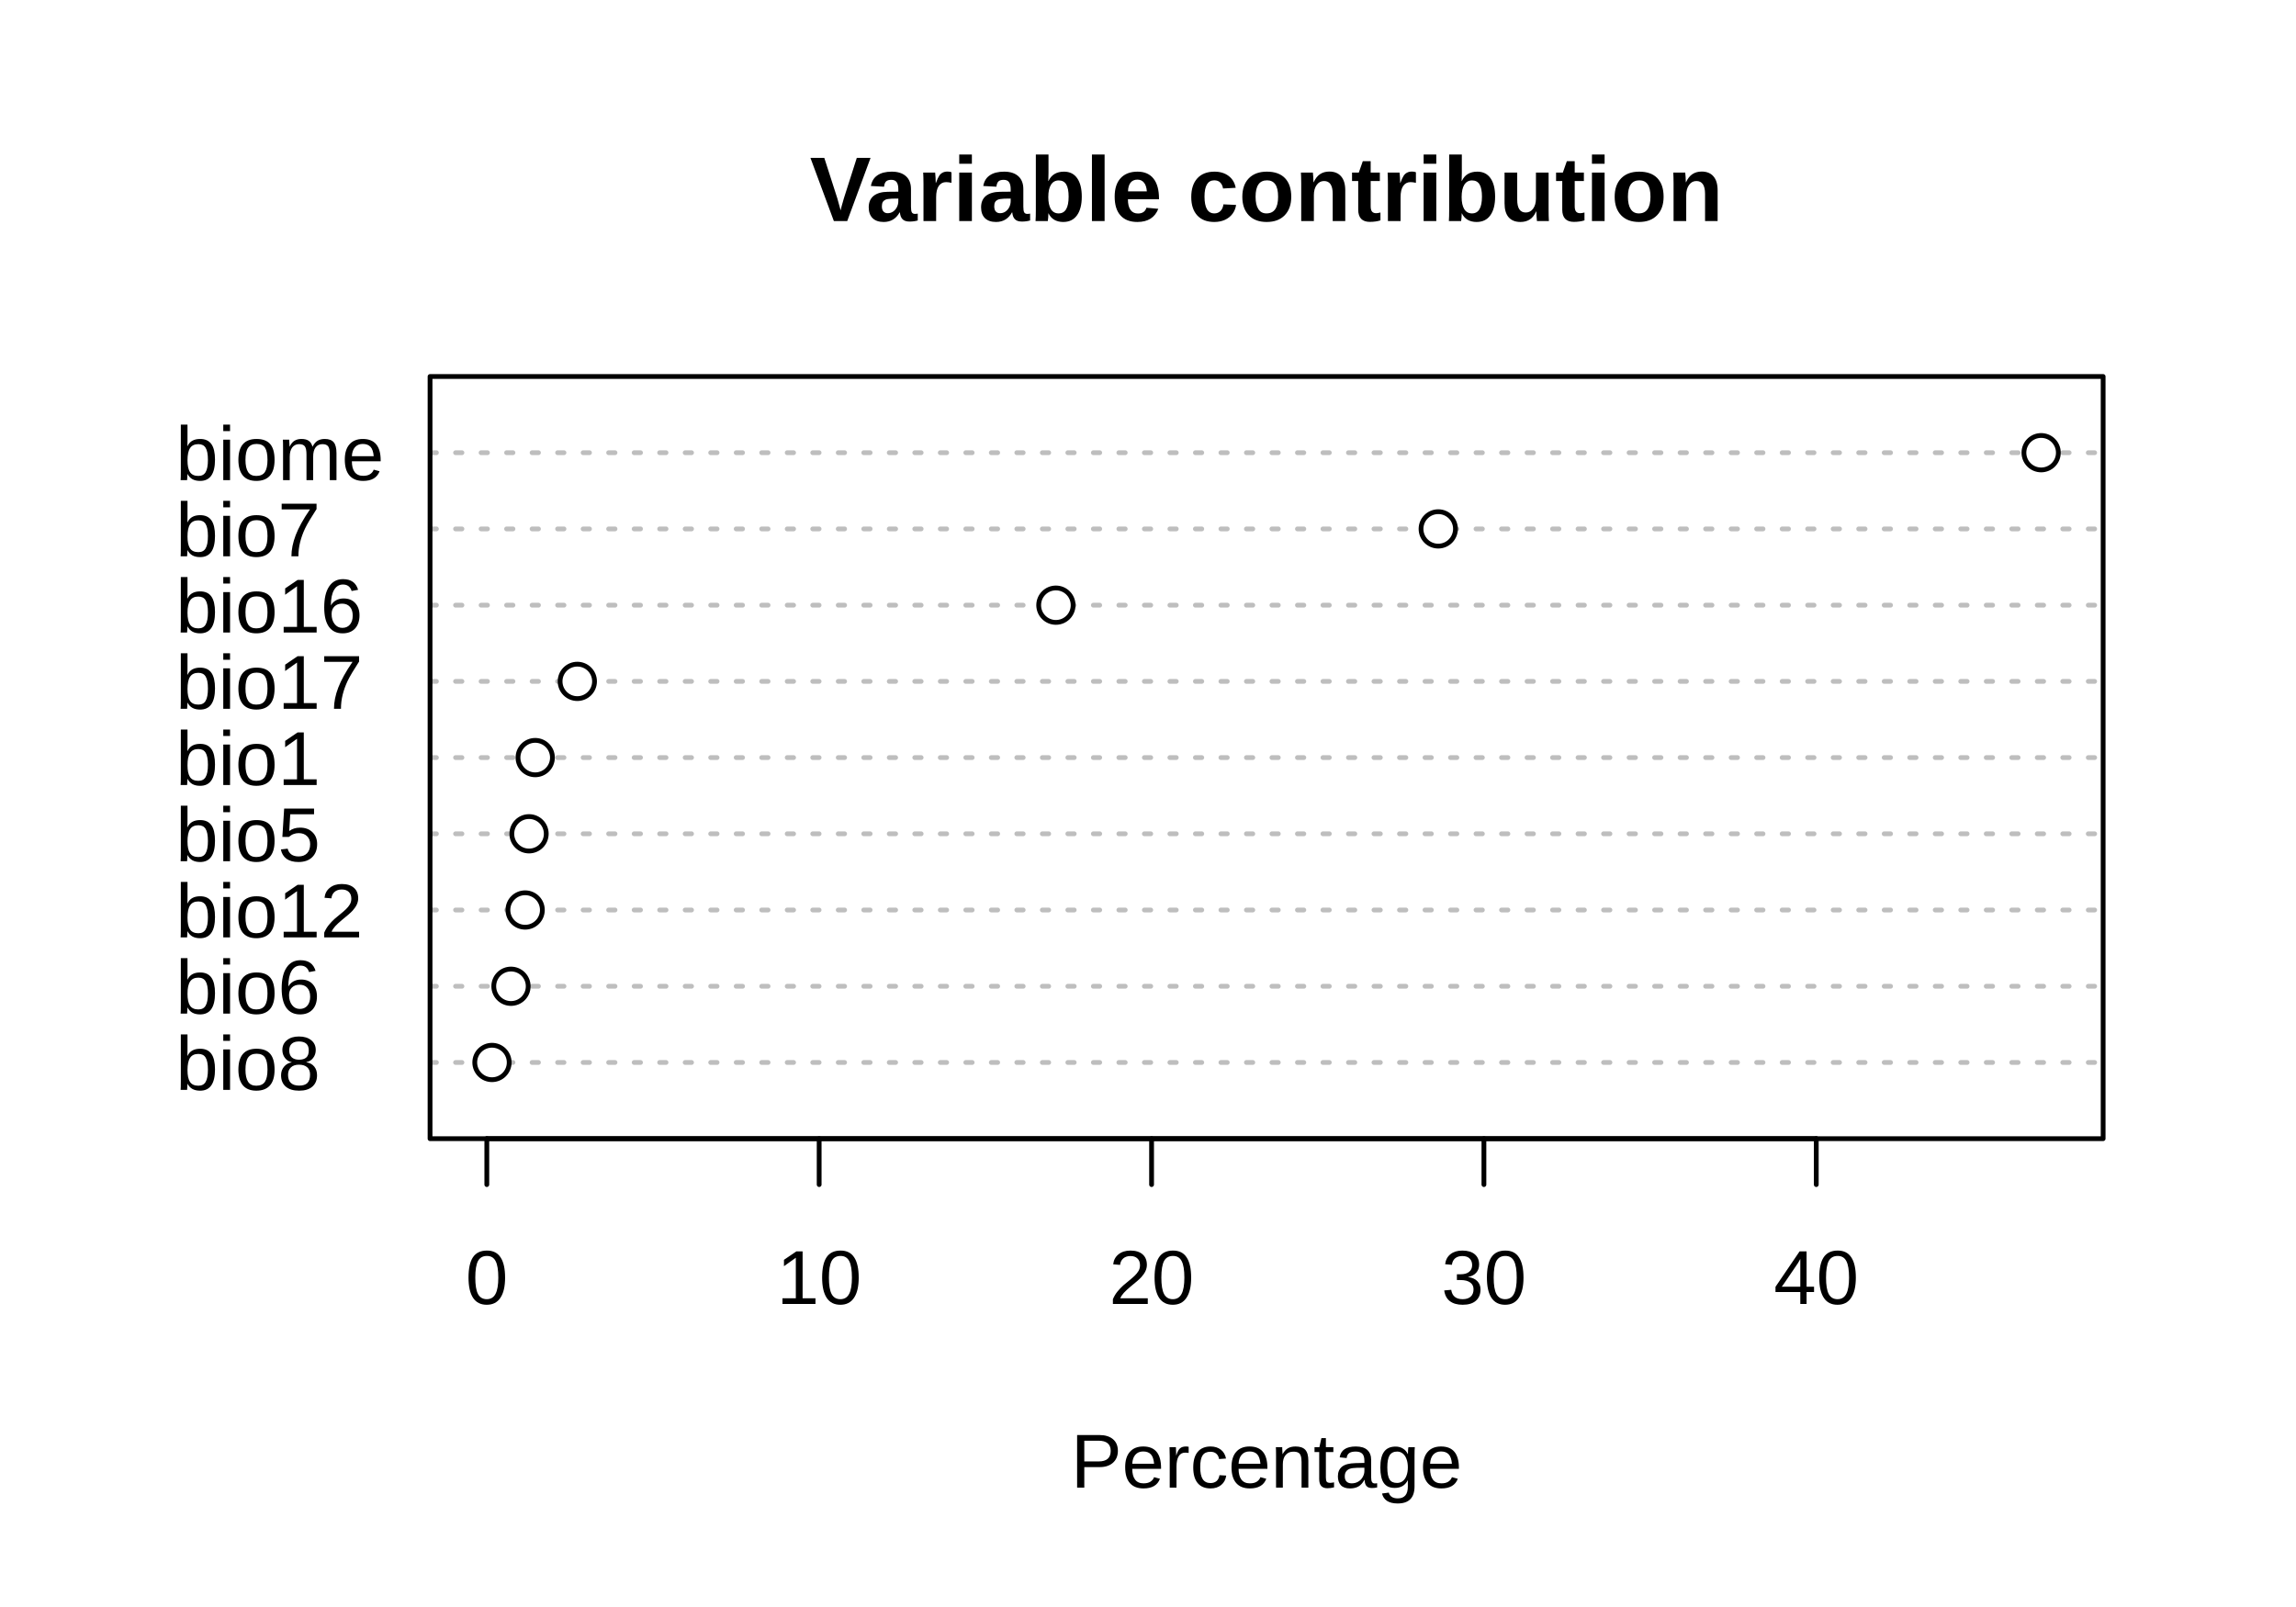
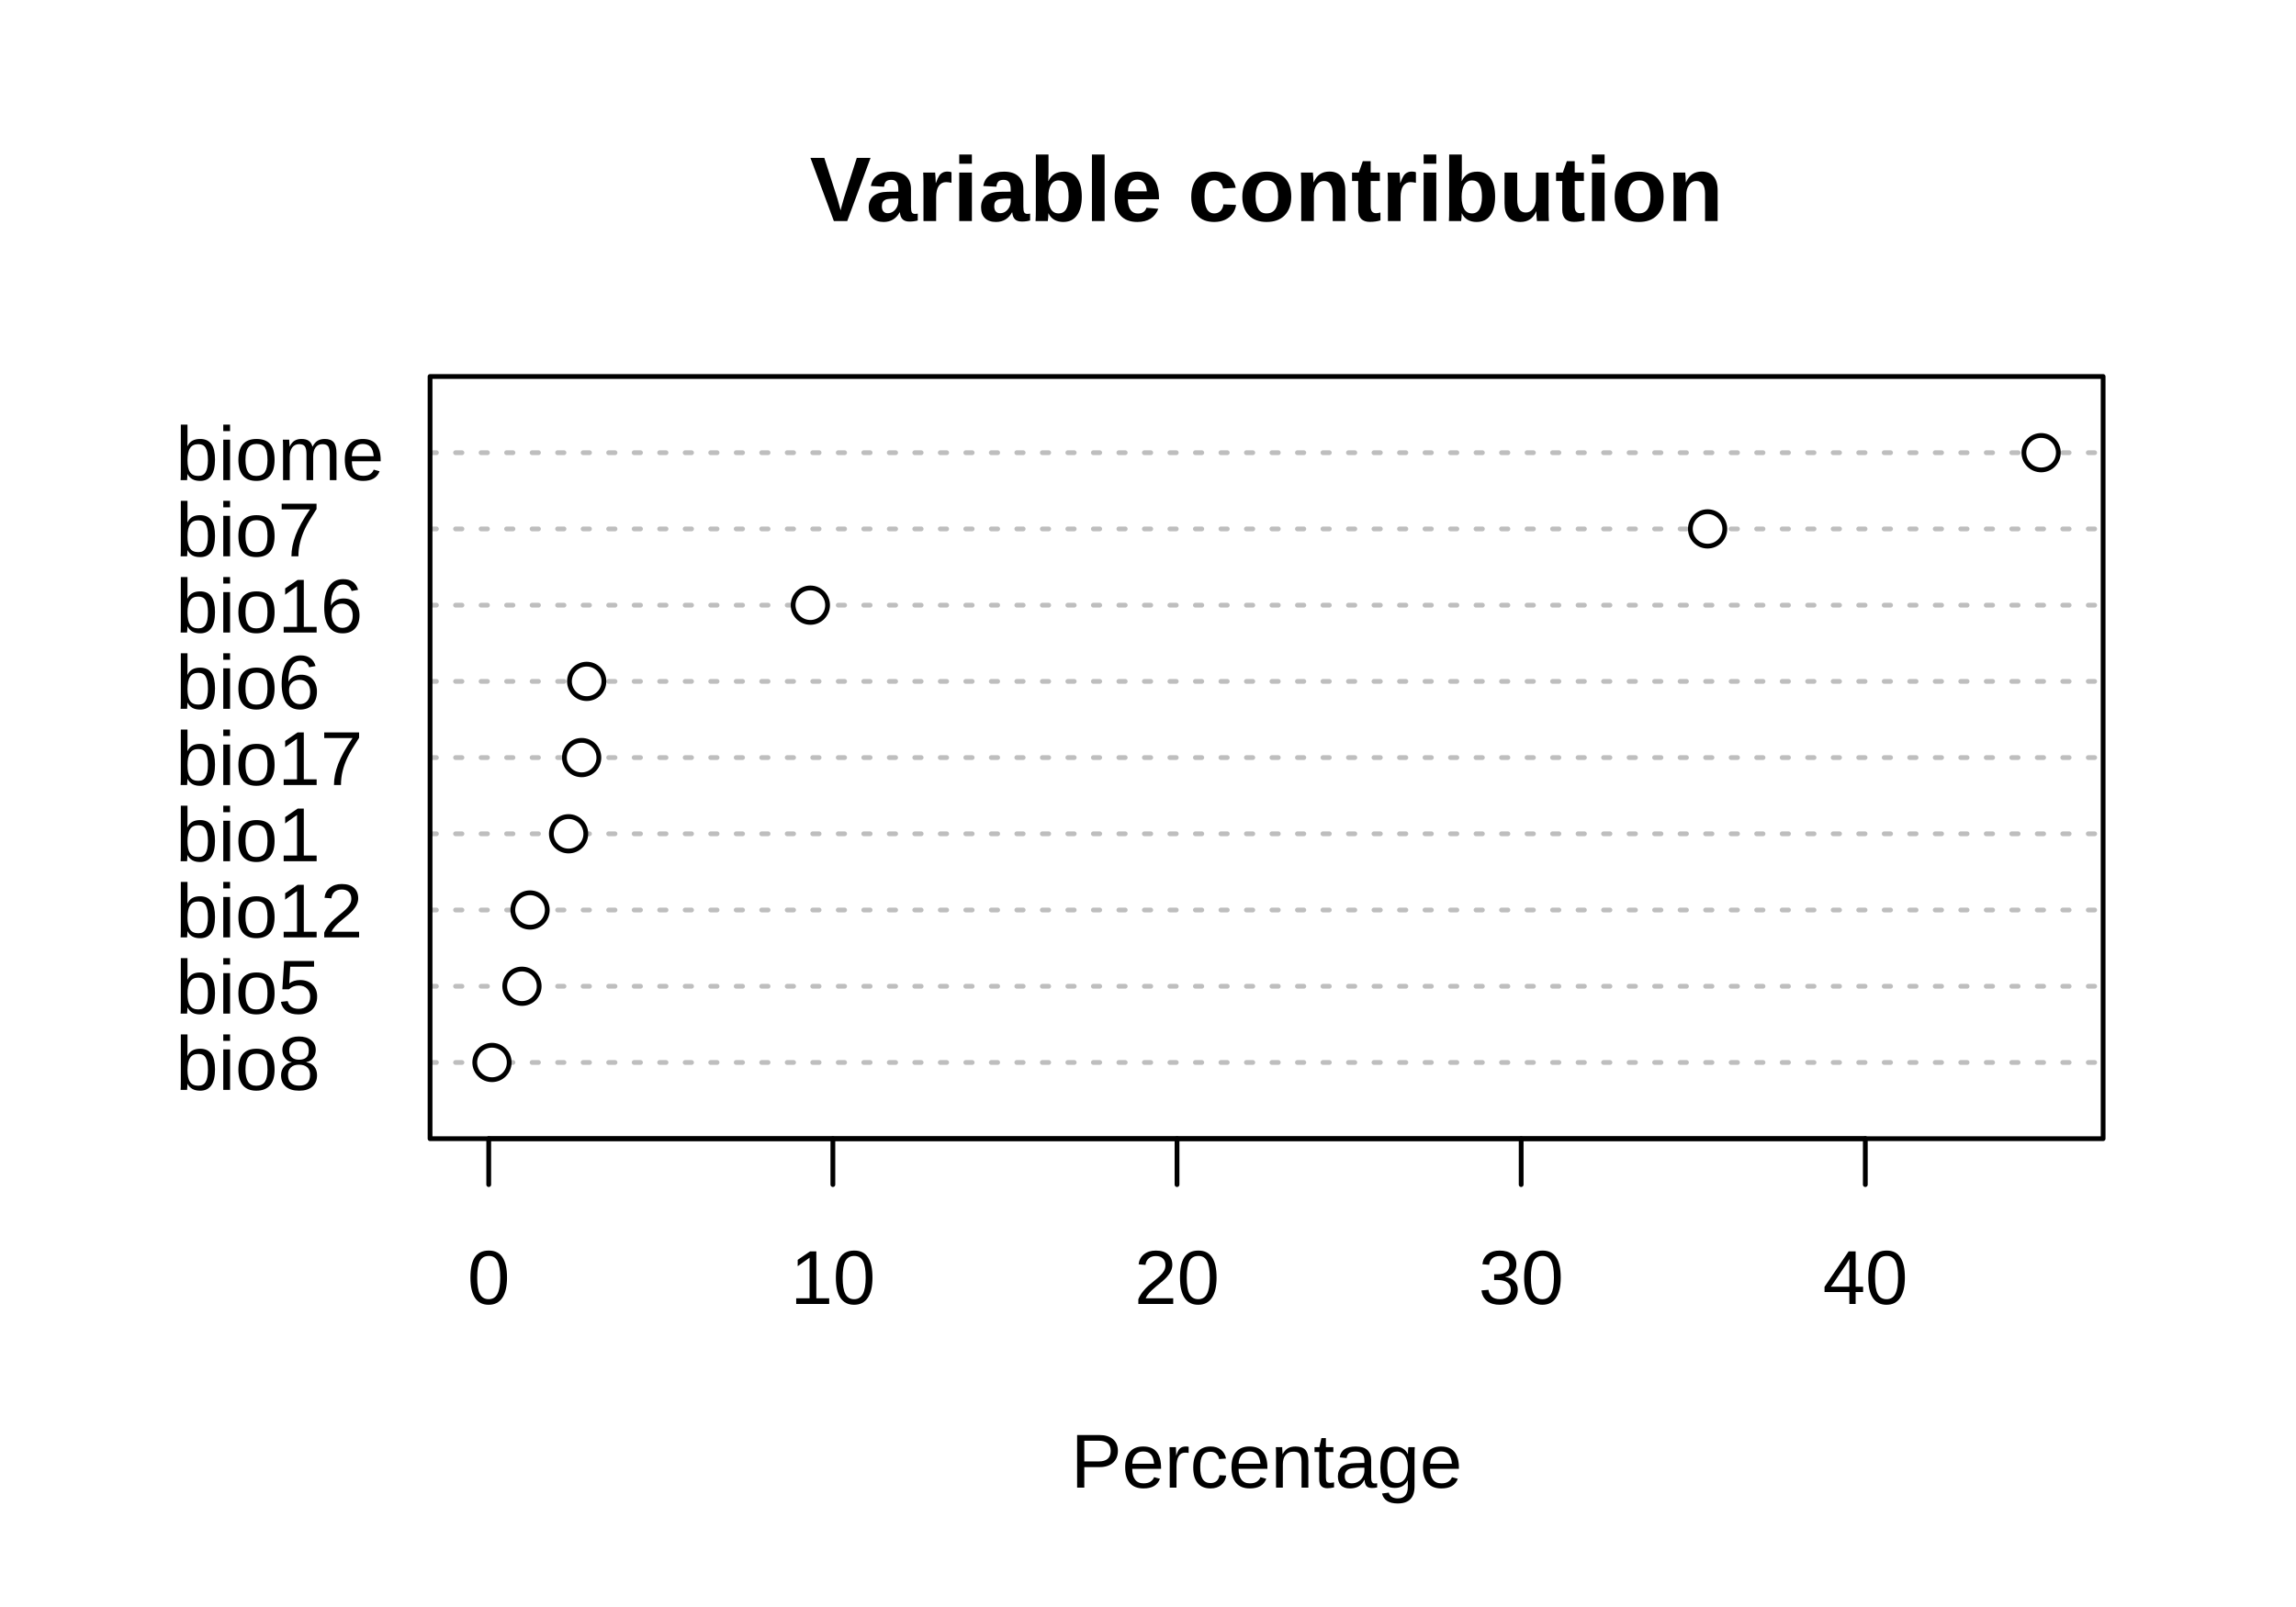
<svg xmlns="http://www.w3.org/2000/svg" class="svglite" width="360.00pt" height="252.00pt" viewBox="0 0 360.00 252.00">
  <defs>
    <style type="text/css">
    .svglite line, .svglite polyline, .svglite polygon, .svglite path, .svglite rect, .svglite circle {
      fill: none;
      stroke: #000000;
      stroke-linecap: round;
      stroke-linejoin: round;
      stroke-miterlimit: 10.00;
    }
    .svglite text {
      white-space: pre;
    }
  </style>
  </defs>
  <rect width="100%" height="100%" style="stroke: none; fill: #FFFFFF;" />
  <defs>
    <clipPath id="cpMC4wMHwzNjAuMDB8MC4wMHwyNTIuMDA=">
      <rect x="0.00" y="0.00" width="360.00" height="252.00" />
    </clipPath>
  </defs>
  <g clip-path="url(#cpMC4wMHwzNjAuMDB8MC4wMHwyNTIuMDA=)">
    <text x="27.54" y="170.91" style="font-size: 12.00px; font-family: &quot;Arial&quot;;" textLength="22.69px" lengthAdjust="spacingAndGlyphs">bio8</text>
-     <text x="27.54" y="158.95" style="font-size: 12.00px; font-family: &quot;Arial&quot;;" textLength="22.69px" lengthAdjust="spacingAndGlyphs">bio6</text>
+     <text x="27.54" y="158.95" style="font-size: 12.00px; font-family: &quot;Arial&quot;;" textLength="22.69px" lengthAdjust="spacingAndGlyphs">bio5</text>
    <text x="27.54" y="147.00" style="font-size: 12.00px; font-family: &quot;Arial&quot;;" textLength="29.36px" lengthAdjust="spacingAndGlyphs">bio12</text>
-     <text x="27.54" y="135.05" style="font-size: 12.00px; font-family: &quot;Arial&quot;;" textLength="22.69px" lengthAdjust="spacingAndGlyphs">bio5</text>
-     <text x="27.54" y="123.10" style="font-size: 12.00px; font-family: &quot;Arial&quot;;" textLength="22.69px" lengthAdjust="spacingAndGlyphs">bio1</text>
-     <text x="27.54" y="111.15" style="font-size: 12.00px; font-family: &quot;Arial&quot;;" textLength="29.36px" lengthAdjust="spacingAndGlyphs">bio17</text>
+     <text x="27.54" y="135.05" style="font-size: 12.00px; font-family: &quot;Arial&quot;;" textLength="22.69px" lengthAdjust="spacingAndGlyphs">bio1</text>
+     <text x="27.54" y="123.10" style="font-size: 12.00px; font-family: &quot;Arial&quot;;" textLength="29.36px" lengthAdjust="spacingAndGlyphs">bio17</text>
+     <text x="27.54" y="111.15" style="font-size: 12.00px; font-family: &quot;Arial&quot;;" textLength="22.69px" lengthAdjust="spacingAndGlyphs">bio6</text>
    <text x="27.54" y="99.19" style="font-size: 12.00px; font-family: &quot;Arial&quot;;" textLength="29.36px" lengthAdjust="spacingAndGlyphs">bio16</text>
    <text x="27.54" y="87.24" style="font-size: 12.00px; font-family: &quot;Arial&quot;;" textLength="22.69px" lengthAdjust="spacingAndGlyphs">bio7</text>
    <text x="27.54" y="75.29" style="font-size: 12.00px; font-family: &quot;Arial&quot;;" textLength="32.69px" lengthAdjust="spacingAndGlyphs">biome</text>
  </g>
  <defs>
    <clipPath id="cpNjcuNDN8MzI5Ljc2fDU5LjA0fDE3OC41Ng==">
      <rect x="67.43" y="59.04" width="262.33" height="119.52" />
    </clipPath>
  </defs>
  <g clip-path="url(#cpNjcuNDN8MzI5Ljc2fDU5LjA0fDE3OC41Ng==)">
    <line x1="67.43" y1="166.61" x2="329.76" y2="166.61" style="stroke-width: 0.75; stroke: #BEBEBE; stroke-dasharray: 1.00,3.00;" />
    <line x1="67.43" y1="154.66" x2="329.76" y2="154.66" style="stroke-width: 0.75; stroke: #BEBEBE; stroke-dasharray: 1.00,3.00;" />
    <line x1="67.43" y1="142.70" x2="329.76" y2="142.70" style="stroke-width: 0.75; stroke: #BEBEBE; stroke-dasharray: 1.00,3.00;" />
    <line x1="67.43" y1="130.75" x2="329.76" y2="130.75" style="stroke-width: 0.75; stroke: #BEBEBE; stroke-dasharray: 1.00,3.00;" />
    <line x1="67.43" y1="118.80" x2="329.76" y2="118.80" style="stroke-width: 0.75; stroke: #BEBEBE; stroke-dasharray: 1.00,3.00;" />
    <line x1="67.43" y1="106.85" x2="329.76" y2="106.85" style="stroke-width: 0.75; stroke: #BEBEBE; stroke-dasharray: 1.00,3.00;" />
    <line x1="67.43" y1="94.90" x2="329.76" y2="94.90" style="stroke-width: 0.75; stroke: #BEBEBE; stroke-dasharray: 1.00,3.00;" />
    <line x1="67.43" y1="82.94" x2="329.76" y2="82.94" style="stroke-width: 0.75; stroke: #BEBEBE; stroke-dasharray: 1.00,3.00;" />
    <line x1="67.43" y1="70.99" x2="329.76" y2="70.99" style="stroke-width: 0.75; stroke: #BEBEBE; stroke-dasharray: 1.00,3.00;" />
    <circle cx="77.14" cy="166.61" r="2.70" style="stroke-width: 0.75; fill: #FFFFFF;" />
-     <circle cx="80.12" cy="154.66" r="2.70" style="stroke-width: 0.75; fill: #FFFFFF;" />
-     <circle cx="82.34" cy="142.70" r="2.70" style="stroke-width: 0.75; fill: #FFFFFF;" />
-     <circle cx="82.95" cy="130.75" r="2.70" style="stroke-width: 0.75; fill: #FFFFFF;" />
-     <circle cx="83.92" cy="118.80" r="2.70" style="stroke-width: 0.75; fill: #FFFFFF;" />
-     <circle cx="90.52" cy="106.85" r="2.70" style="stroke-width: 0.75; fill: #FFFFFF;" />
-     <circle cx="165.56" cy="94.90" r="2.70" style="stroke-width: 0.75; fill: #FFFFFF;" />
-     <circle cx="225.51" cy="82.94" r="2.70" style="stroke-width: 0.75; fill: #FFFFFF;" />
+     <circle cx="81.84" cy="154.66" r="2.70" style="stroke-width: 0.75; fill: #FFFFFF;" />
+     <circle cx="83.11" cy="142.70" r="2.70" style="stroke-width: 0.75; fill: #FFFFFF;" />
+     <circle cx="89.15" cy="130.75" r="2.70" style="stroke-width: 0.75; fill: #FFFFFF;" />
+     <circle cx="91.20" cy="118.80" r="2.70" style="stroke-width: 0.75; fill: #FFFFFF;" />
+     <circle cx="91.99" cy="106.85" r="2.70" style="stroke-width: 0.75; fill: #FFFFFF;" />
+     <circle cx="127.06" cy="94.90" r="2.70" style="stroke-width: 0.75; fill: #FFFFFF;" />
+     <circle cx="267.74" cy="82.94" r="2.70" style="stroke-width: 0.75; fill: #FFFFFF;" />
    <circle cx="320.04" cy="70.99" r="2.70" style="stroke-width: 0.75; fill: #FFFFFF;" />
  </g>
  <g clip-path="url(#cpMC4wMHwzNjAuMDB8MC4wMHwyNTIuMDA=)">
-     <line x1="76.33" y1="178.56" x2="284.78" y2="178.56" style="stroke-width: 0.75;" />
-     <line x1="76.33" y1="178.56" x2="76.33" y2="185.76" style="stroke-width: 0.75;" />
-     <line x1="128.44" y1="178.56" x2="128.44" y2="185.76" style="stroke-width: 0.75;" />
-     <line x1="180.56" y1="178.56" x2="180.56" y2="185.76" style="stroke-width: 0.75;" />
-     <line x1="232.67" y1="178.56" x2="232.67" y2="185.76" style="stroke-width: 0.75;" />
-     <line x1="284.78" y1="178.56" x2="284.78" y2="185.76" style="stroke-width: 0.75;" />
-     <text x="76.33" y="204.48" text-anchor="middle" style="font-size: 12.00px; font-family: &quot;Arial&quot;;" textLength="6.67px" lengthAdjust="spacingAndGlyphs">0</text>
-     <text x="128.44" y="204.48" text-anchor="middle" style="font-size: 12.00px; font-family: &quot;Arial&quot;;" textLength="13.35px" lengthAdjust="spacingAndGlyphs">10</text>
-     <text x="180.56" y="204.48" text-anchor="middle" style="font-size: 12.00px; font-family: &quot;Arial&quot;;" textLength="13.35px" lengthAdjust="spacingAndGlyphs">20</text>
-     <text x="232.67" y="204.48" text-anchor="middle" style="font-size: 12.00px; font-family: &quot;Arial&quot;;" textLength="13.35px" lengthAdjust="spacingAndGlyphs">30</text>
-     <text x="284.78" y="204.48" text-anchor="middle" style="font-size: 12.00px; font-family: &quot;Arial&quot;;" textLength="13.35px" lengthAdjust="spacingAndGlyphs">40</text>
+     <line x1="76.63" y1="178.56" x2="292.47" y2="178.56" style="stroke-width: 0.75;" />
+     <line x1="76.63" y1="178.56" x2="76.63" y2="185.76" style="stroke-width: 0.75;" />
+     <line x1="130.59" y1="178.56" x2="130.59" y2="185.76" style="stroke-width: 0.75;" />
+     <line x1="184.55" y1="178.56" x2="184.55" y2="185.76" style="stroke-width: 0.75;" />
+     <line x1="238.51" y1="178.56" x2="238.51" y2="185.76" style="stroke-width: 0.75;" />
+     <line x1="292.47" y1="178.56" x2="292.47" y2="185.76" style="stroke-width: 0.75;" />
+     <text x="76.63" y="204.48" text-anchor="middle" style="font-size: 12.00px; font-family: &quot;Arial&quot;;" textLength="6.67px" lengthAdjust="spacingAndGlyphs">0</text>
+     <text x="130.59" y="204.48" text-anchor="middle" style="font-size: 12.00px; font-family: &quot;Arial&quot;;" textLength="13.35px" lengthAdjust="spacingAndGlyphs">10</text>
+     <text x="184.55" y="204.48" text-anchor="middle" style="font-size: 12.00px; font-family: &quot;Arial&quot;;" textLength="13.35px" lengthAdjust="spacingAndGlyphs">20</text>
+     <text x="238.51" y="204.48" text-anchor="middle" style="font-size: 12.00px; font-family: &quot;Arial&quot;;" textLength="13.35px" lengthAdjust="spacingAndGlyphs">30</text>
+     <text x="292.47" y="204.48" text-anchor="middle" style="font-size: 12.00px; font-family: &quot;Arial&quot;;" textLength="13.35px" lengthAdjust="spacingAndGlyphs">40</text>
    <polygon points="67.43,178.56 329.76,178.56 329.76,59.04 67.43,59.04 " style="stroke-width: 0.75;" />
    <text x="198.59" y="34.67" text-anchor="middle" style="font-size: 14.40px; font-weight: bold; font-family: &quot;Arial&quot;;" textLength="143.14px" lengthAdjust="spacingAndGlyphs">Variable contribution</text>
    <text x="198.59" y="233.28" text-anchor="middle" style="font-size: 12.00px; font-family: &quot;Arial&quot;;" textLength="61.39px" lengthAdjust="spacingAndGlyphs">Percentage</text>
  </g>
</svg>
